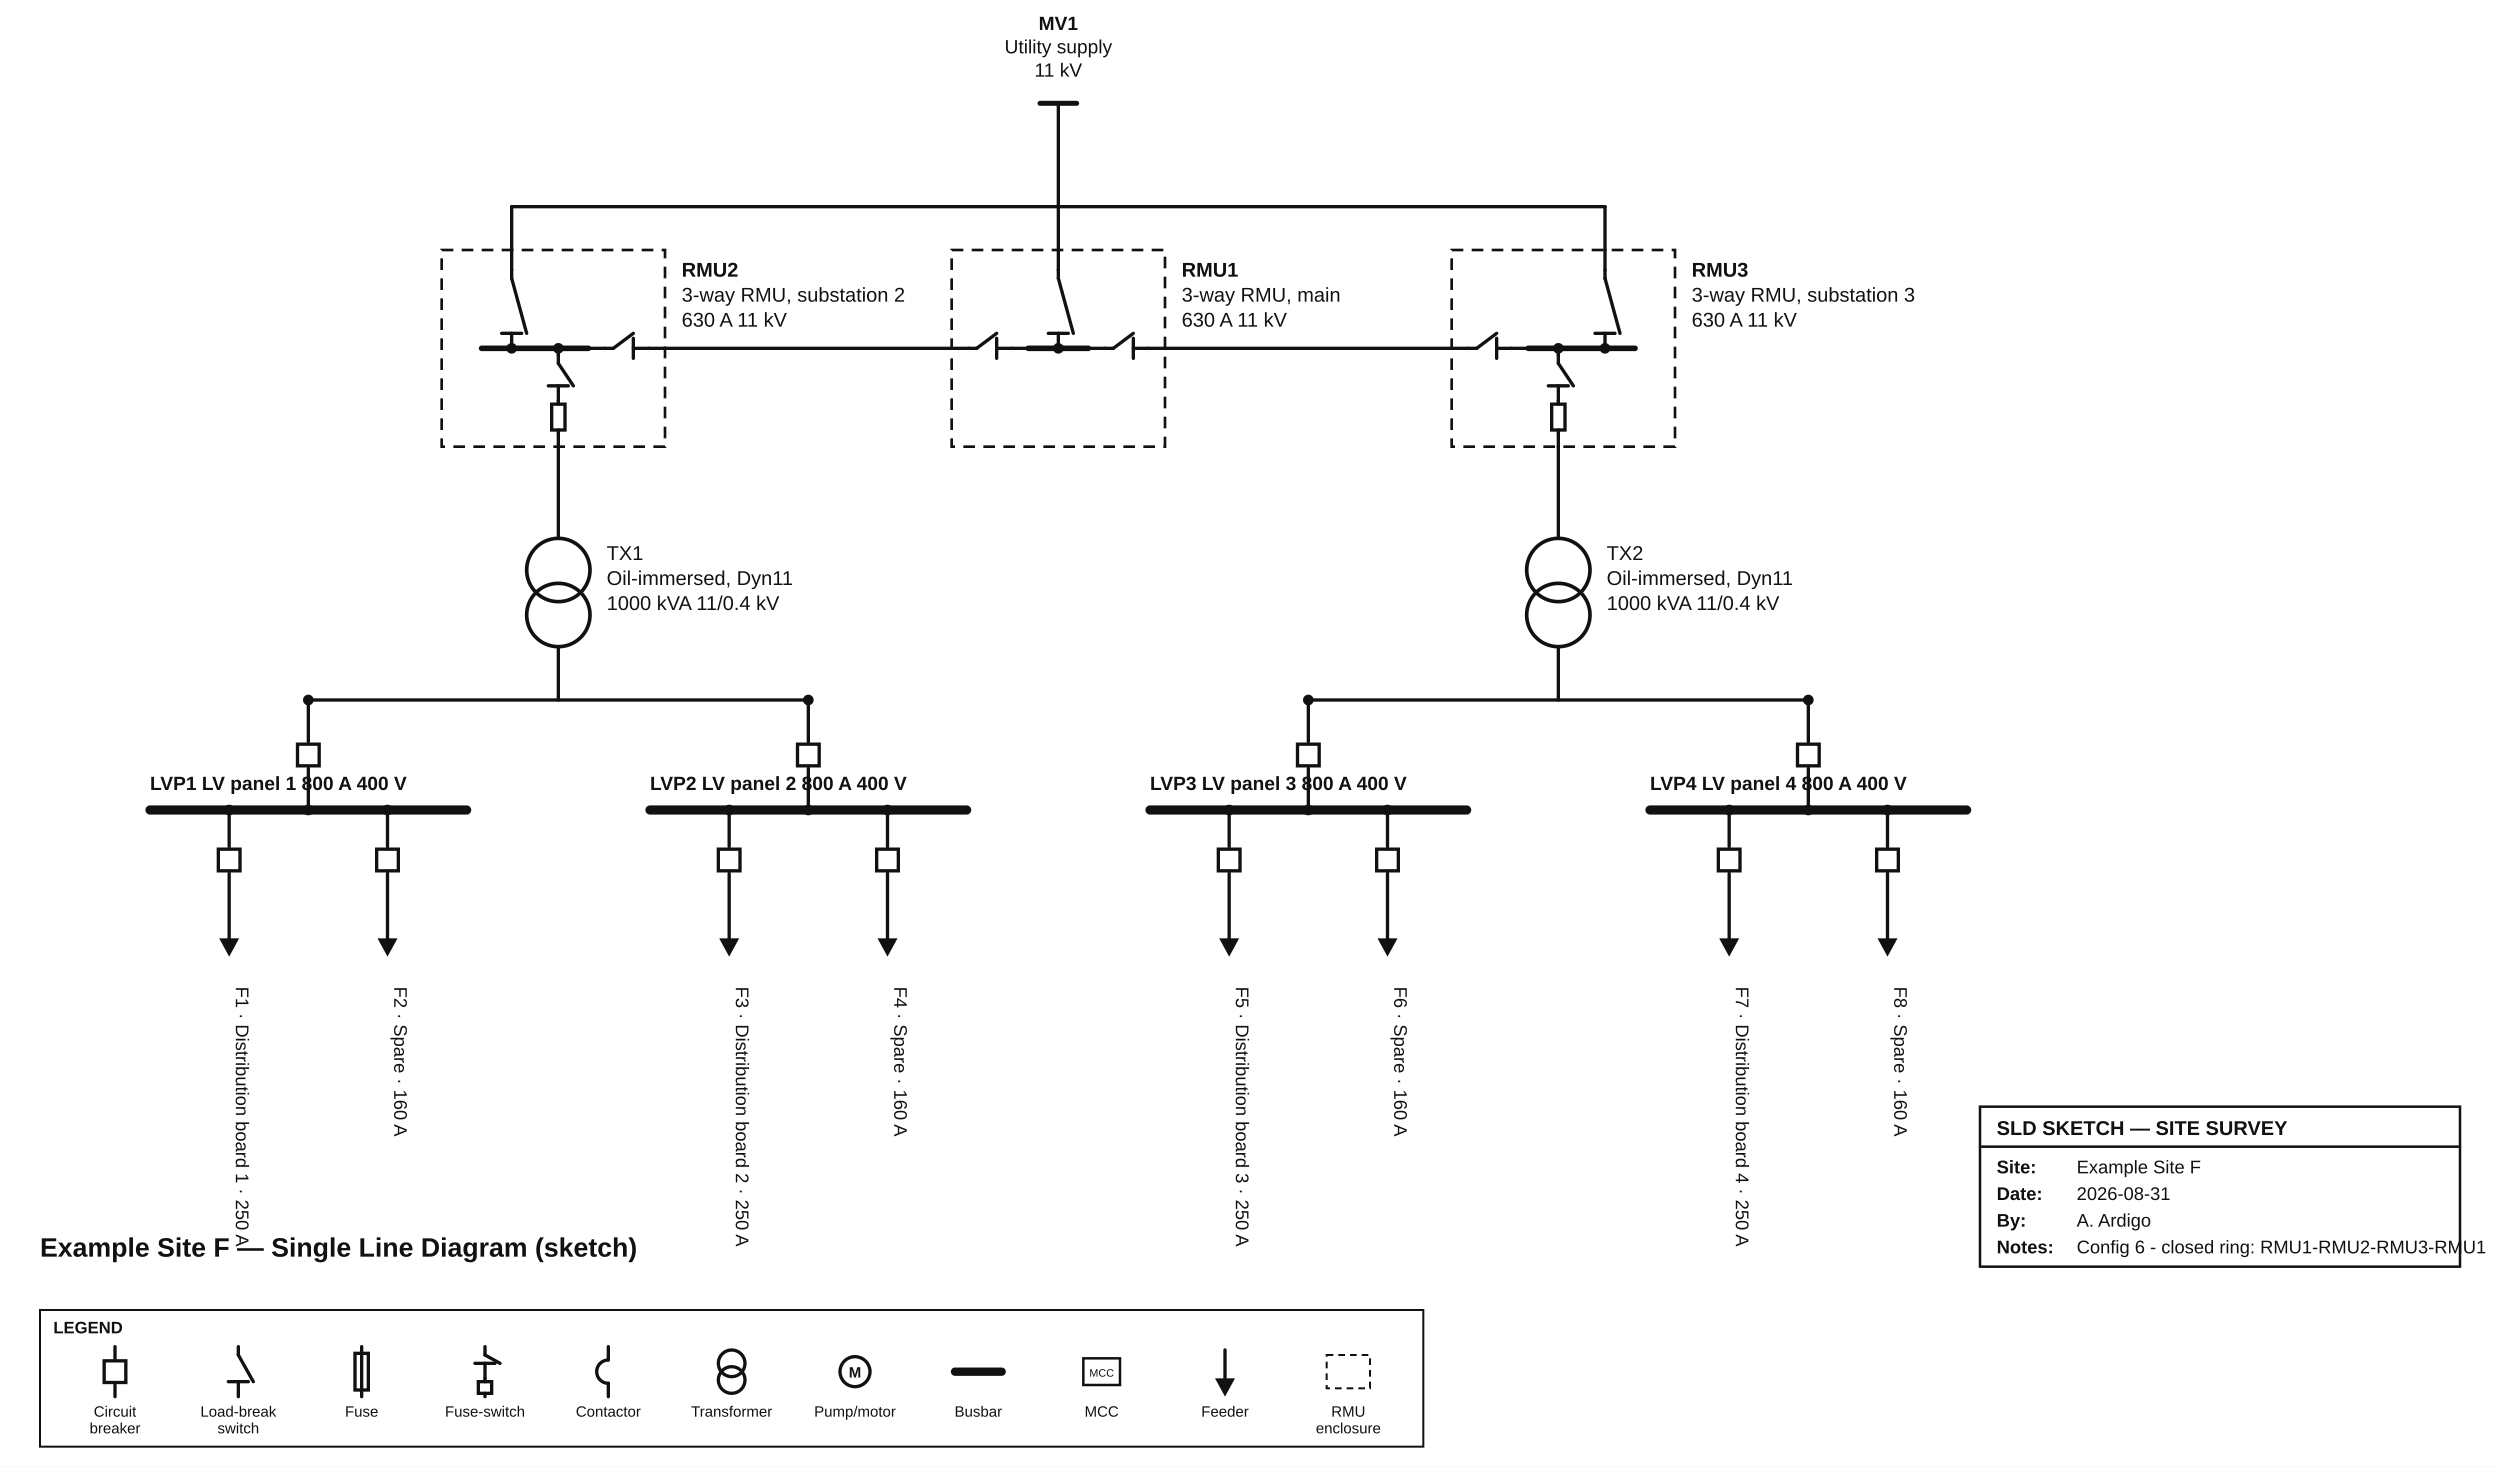
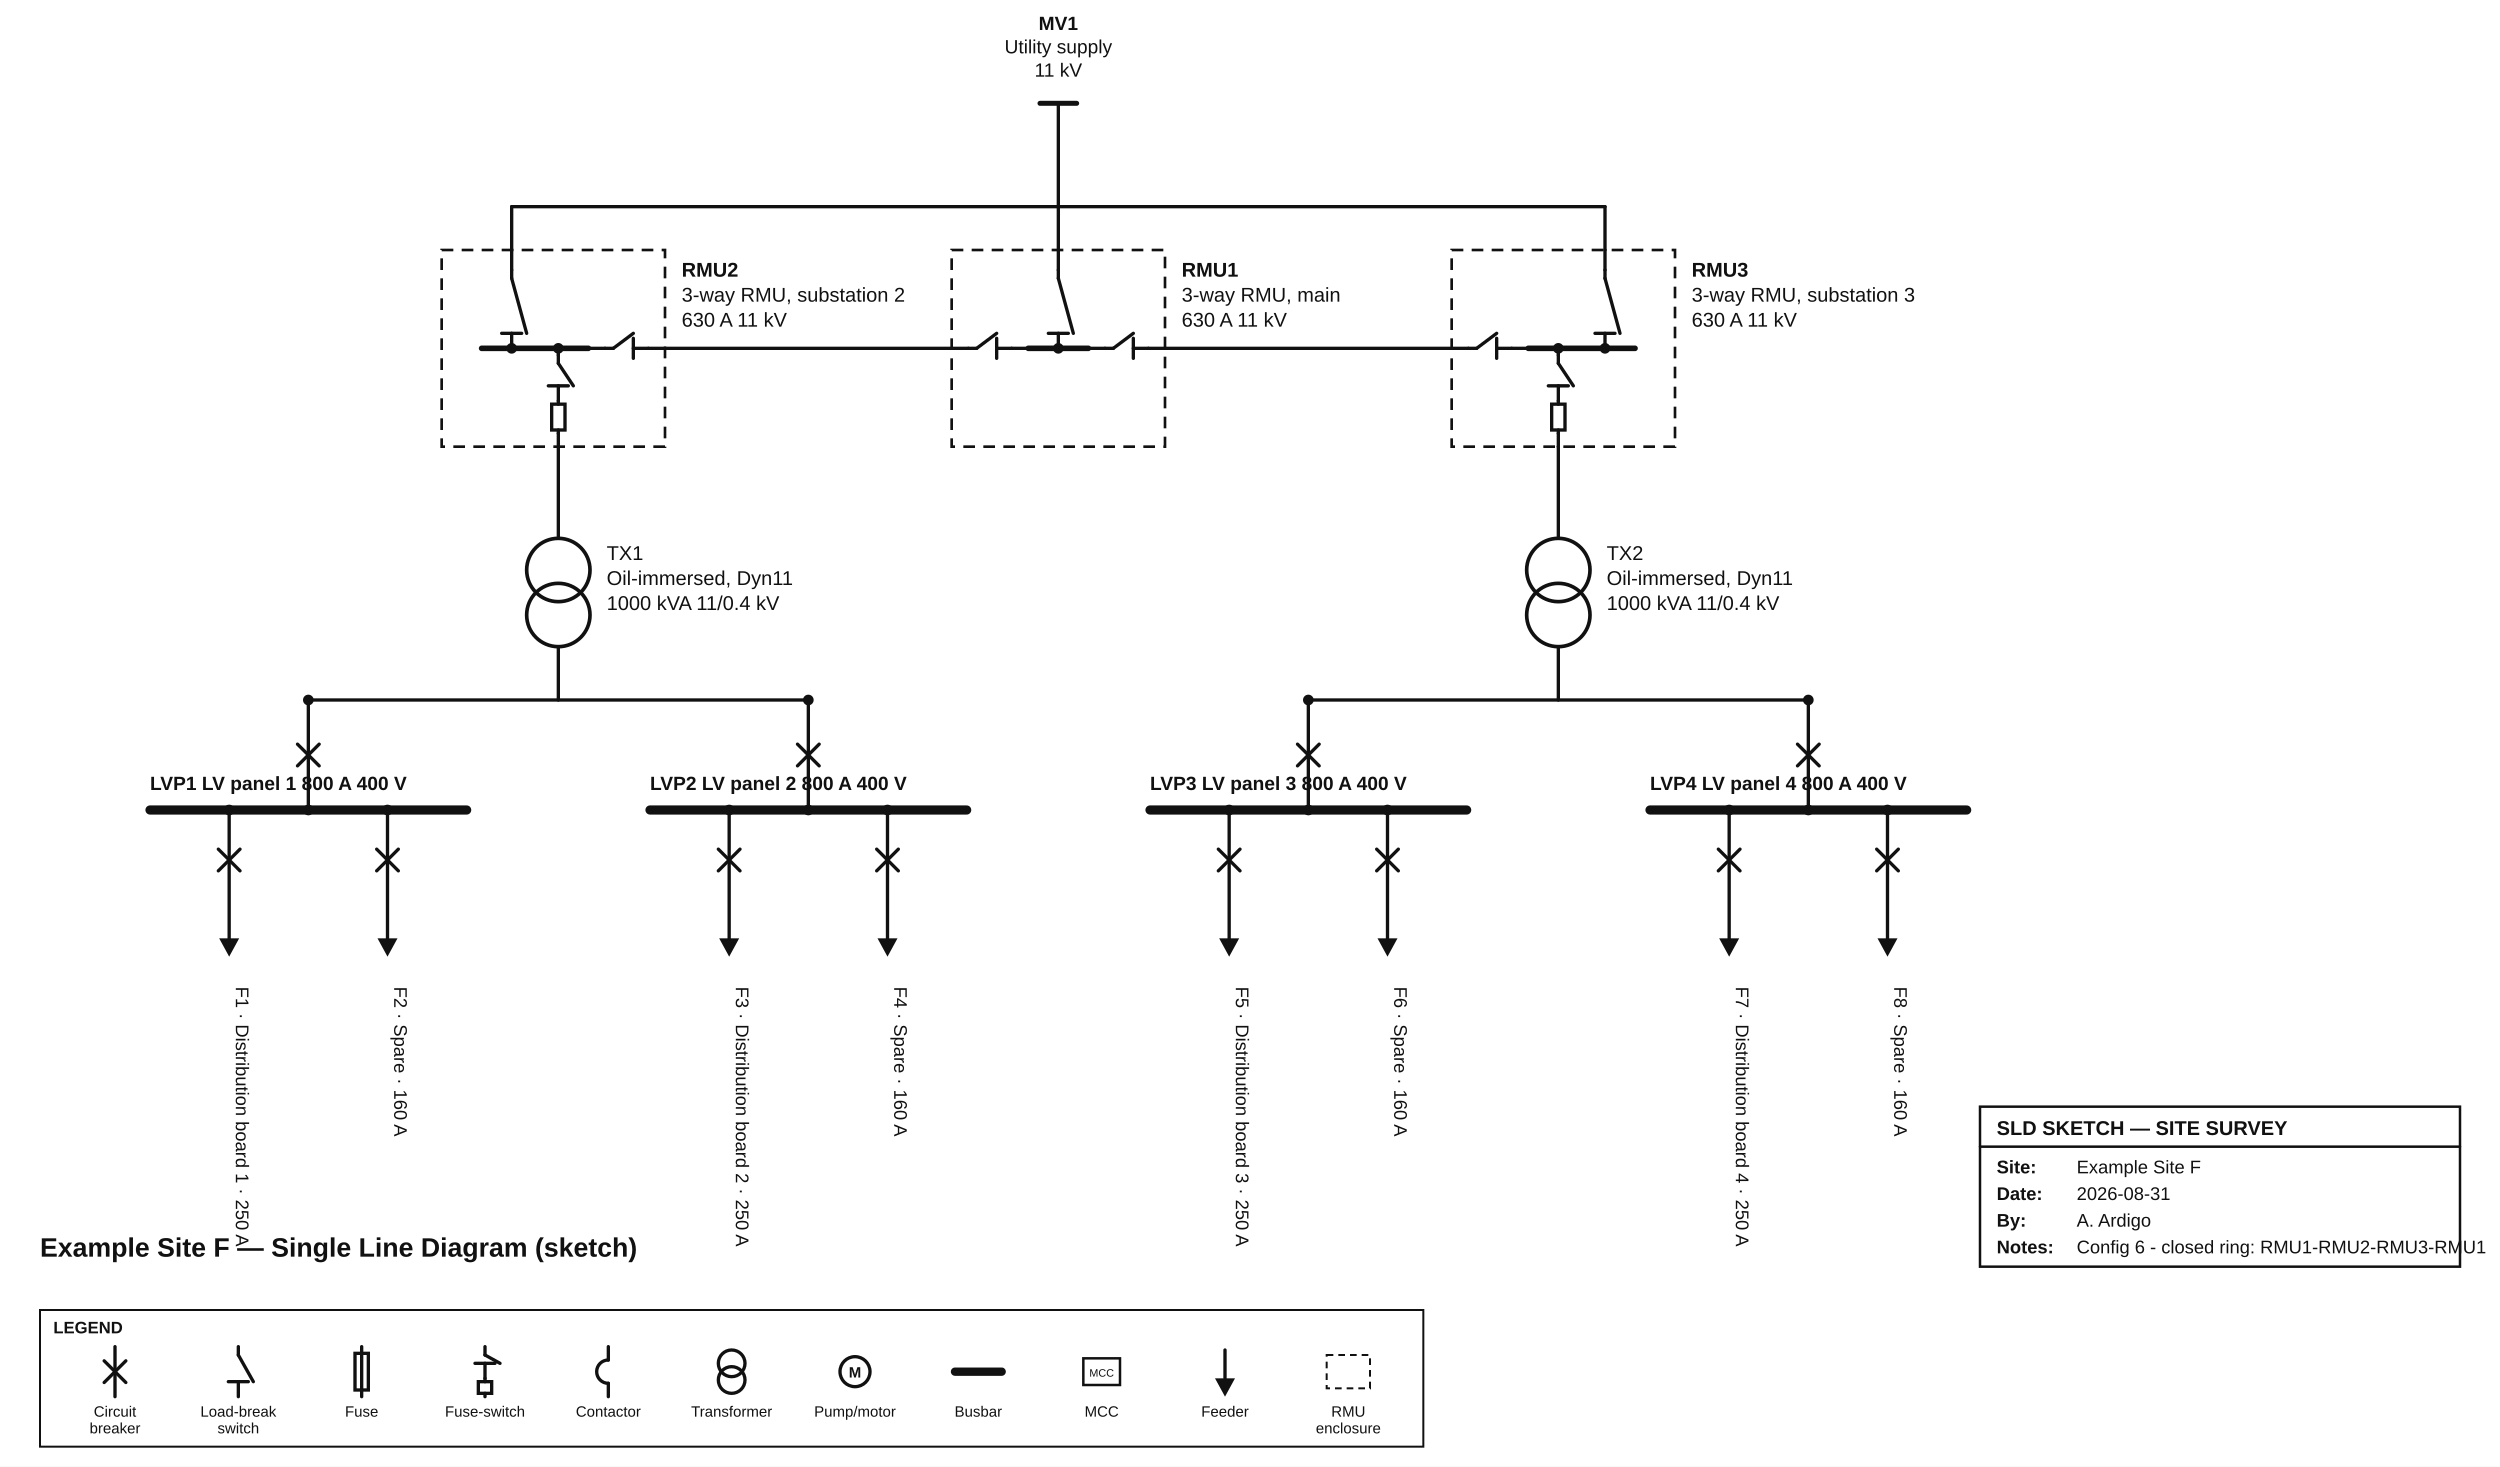
<svg xmlns="http://www.w3.org/2000/svg" width="1500" height="880" viewBox="0 0 1500 880">
  <rect width="100%" height="100%" fill="white" />
  <text x="24.0" y="754.0" font-family="Arial, Helvetica, sans-serif" font-size="16" fill="#111" text-anchor="start" font-weight="bold">Example Site F — Single Line Diagram (sketch)</text>
  <rect x="571.0" y="150.0" width="128.0" height="118.0" fill="none" stroke="#111" stroke-width="1.6" stroke-dasharray="7 5" />
  <line x1="617.0" y1="209.0" x2="653.0" y2="209.0" stroke="#111" stroke-width="3.4" stroke-linecap="round" />
  <line x1="635.0" y1="162.0" x2="635.0" y2="167.0" stroke="#111" stroke-width="2" stroke-linecap="round" />
  <line x1="635.0" y1="167.0" x2="644.0" y2="200.0" stroke="#111" stroke-width="2" stroke-linecap="round" />
  <line x1="629.0" y1="200.0" x2="641.0" y2="200.0" stroke="#111" stroke-width="2" stroke-linecap="round" />
  <line x1="635.0" y1="200.0" x2="635.0" y2="209.0" stroke="#111" stroke-width="2" stroke-linecap="round" />
  <line x1="635.0" y1="150.0" x2="635.0" y2="162.0" stroke="#111" stroke-width="2" stroke-linecap="round" />
  <circle cx="635.0" cy="209.0" r="3.2" fill="#111" />
  <text x="709.0" y="166.0" font-family="Arial, Helvetica, sans-serif" font-size="12" fill="#111" text-anchor="start" font-weight="bold">RMU1</text>
  <text x="709.0" y="181.0" font-family="Arial, Helvetica, sans-serif" font-size="12" fill="#111" text-anchor="start">3-way RMU, main</text>
  <text x="709.0" y="196.0" font-family="Arial, Helvetica, sans-serif" font-size="12" fill="#111" text-anchor="start">630 A 11 kV</text>
  <rect x="265.0" y="150.0" width="134.0" height="118.0" fill="none" stroke="#111" stroke-width="1.6" stroke-dasharray="7 5" />
  <line x1="289.0" y1="209.0" x2="353.0" y2="209.0" stroke="#111" stroke-width="3.4" stroke-linecap="round" />
  <line x1="307.0" y1="162.0" x2="307.0" y2="167.0" stroke="#111" stroke-width="2" stroke-linecap="round" />
  <line x1="307.0" y1="167.0" x2="316.0" y2="200.0" stroke="#111" stroke-width="2" stroke-linecap="round" />
  <line x1="301.0" y1="200.0" x2="313.0" y2="200.0" stroke="#111" stroke-width="2" stroke-linecap="round" />
  <line x1="307.0" y1="200.0" x2="307.0" y2="209.0" stroke="#111" stroke-width="2" stroke-linecap="round" />
  <line x1="307.0" y1="150.0" x2="307.0" y2="162.0" stroke="#111" stroke-width="2" stroke-linecap="round" />
  <circle cx="307.0" cy="209.0" r="3.2" fill="#111" />
  <line x1="335.0" y1="213.0" x2="335.0" y2="218.0" stroke="#111" stroke-width="2" stroke-linecap="round" />
  <line x1="335.0" y1="218.0" x2="344.0" y2="231.5" stroke="#111" stroke-width="2" stroke-linecap="round" />
  <line x1="329.0" y1="231.5" x2="341.0" y2="231.5" stroke="#111" stroke-width="2" stroke-linecap="round" />
  <line x1="335.0" y1="231.5" x2="335.0" y2="240.5" stroke="#111" stroke-width="2" stroke-linecap="round" />
  <rect x="331.0" y="242.5" width="8.0" height="15.5" fill="none" stroke="#111" stroke-width="2" />
  <line x1="335.0" y1="240.5" x2="335.0" y2="242.5" stroke="#111" stroke-width="2" stroke-linecap="round" />
  <line x1="335.0" y1="258.0" x2="335.0" y2="260.0" stroke="#111" stroke-width="2" stroke-linecap="round" />
  <line x1="335.0" y1="209.0" x2="335.0" y2="213.0" stroke="#111" stroke-width="2" stroke-linecap="round" />
  <line x1="335.0" y1="260.0" x2="335.0" y2="268.0" stroke="#111" stroke-width="2" stroke-linecap="round" />
  <circle cx="335.0" cy="209.0" r="3.2" fill="#111" />
  <text x="409.0" y="166.0" font-family="Arial, Helvetica, sans-serif" font-size="12" fill="#111" text-anchor="start" font-weight="bold">RMU2</text>
  <text x="409.0" y="181.0" font-family="Arial, Helvetica, sans-serif" font-size="12" fill="#111" text-anchor="start">3-way RMU, substation 2</text>
  <text x="409.0" y="196.0" font-family="Arial, Helvetica, sans-serif" font-size="12" fill="#111" text-anchor="start">630 A 11 kV</text>
  <rect x="871.0" y="150.0" width="134.0" height="118.0" fill="none" stroke="#111" stroke-width="1.6" stroke-dasharray="7 5" />
  <line x1="917.0" y1="209.0" x2="981.0" y2="209.0" stroke="#111" stroke-width="3.4" stroke-linecap="round" />
  <line x1="963.0" y1="162.0" x2="963.0" y2="167.0" stroke="#111" stroke-width="2" stroke-linecap="round" />
  <line x1="963.0" y1="167.0" x2="972.0" y2="200.0" stroke="#111" stroke-width="2" stroke-linecap="round" />
  <line x1="957.0" y1="200.0" x2="969.0" y2="200.0" stroke="#111" stroke-width="2" stroke-linecap="round" />
  <line x1="963.0" y1="200.0" x2="963.0" y2="209.0" stroke="#111" stroke-width="2" stroke-linecap="round" />
  <line x1="963.0" y1="150.0" x2="963.0" y2="162.0" stroke="#111" stroke-width="2" stroke-linecap="round" />
  <circle cx="963.0" cy="209.0" r="3.2" fill="#111" />
  <line x1="935.0" y1="213.0" x2="935.0" y2="218.0" stroke="#111" stroke-width="2" stroke-linecap="round" />
  <line x1="935.0" y1="218.0" x2="944.0" y2="231.5" stroke="#111" stroke-width="2" stroke-linecap="round" />
  <line x1="929.0" y1="231.5" x2="941.0" y2="231.5" stroke="#111" stroke-width="2" stroke-linecap="round" />
  <line x1="935.0" y1="231.5" x2="935.0" y2="240.5" stroke="#111" stroke-width="2" stroke-linecap="round" />
  <rect x="931.0" y="242.5" width="8.0" height="15.5" fill="none" stroke="#111" stroke-width="2" />
  <line x1="935.0" y1="240.5" x2="935.0" y2="242.5" stroke="#111" stroke-width="2" stroke-linecap="round" />
  <line x1="935.0" y1="258.0" x2="935.0" y2="260.0" stroke="#111" stroke-width="2" stroke-linecap="round" />
  <line x1="935.0" y1="209.0" x2="935.0" y2="213.0" stroke="#111" stroke-width="2" stroke-linecap="round" />
  <line x1="935.0" y1="260.0" x2="935.0" y2="268.0" stroke="#111" stroke-width="2" stroke-linecap="round" />
  <circle cx="935.0" cy="209.0" r="3.2" fill="#111" />
  <text x="1015.0" y="166.0" font-family="Arial, Helvetica, sans-serif" font-size="12" fill="#111" text-anchor="start" font-weight="bold">RMU3</text>
  <text x="1015.0" y="181.0" font-family="Arial, Helvetica, sans-serif" font-size="12" fill="#111" text-anchor="start">3-way RMU, substation 3</text>
  <text x="1015.0" y="196.0" font-family="Arial, Helvetica, sans-serif" font-size="12" fill="#111" text-anchor="start">630 A 11 kV</text>
  <line x1="399.0" y1="209.0" x2="571.0" y2="209.0" stroke="#111" stroke-width="2" stroke-linecap="round" />
  <line x1="363.0" y1="209.0" x2="368.0" y2="209.0" stroke="#111" stroke-width="2" stroke-linecap="round" />
  <line x1="368.0" y1="209.0" x2="380.0" y2="200.0" stroke="#111" stroke-width="2" stroke-linecap="round" />
  <line x1="380.0" y1="203.0" x2="380.0" y2="215.0" stroke="#111" stroke-width="2" stroke-linecap="round" />
  <line x1="380.0" y1="209.0" x2="389.0" y2="209.0" stroke="#111" stroke-width="2" stroke-linecap="round" />
  <line x1="353.0" y1="209.0" x2="363.0" y2="209.0" stroke="#111" stroke-width="2" stroke-linecap="round" />
  <line x1="389.0" y1="209.0" x2="399.0" y2="209.0" stroke="#111" stroke-width="2" stroke-linecap="round" />
  <line x1="581.0" y1="209.0" x2="586.0" y2="209.0" stroke="#111" stroke-width="2" stroke-linecap="round" />
  <line x1="586.0" y1="209.0" x2="598.0" y2="200.0" stroke="#111" stroke-width="2" stroke-linecap="round" />
  <line x1="598.0" y1="203.0" x2="598.0" y2="215.0" stroke="#111" stroke-width="2" stroke-linecap="round" />
  <line x1="598.0" y1="209.0" x2="607.0" y2="209.0" stroke="#111" stroke-width="2" stroke-linecap="round" />
  <line x1="571.0" y1="209.0" x2="581.0" y2="209.0" stroke="#111" stroke-width="2" stroke-linecap="round" />
  <line x1="607.0" y1="209.0" x2="617.0" y2="209.0" stroke="#111" stroke-width="2" stroke-linecap="round" />
  <line x1="699.0" y1="209.0" x2="871.0" y2="209.0" stroke="#111" stroke-width="2" stroke-linecap="round" />
  <line x1="663.0" y1="209.0" x2="668.0" y2="209.0" stroke="#111" stroke-width="2" stroke-linecap="round" />
  <line x1="668.0" y1="209.0" x2="680.0" y2="200.0" stroke="#111" stroke-width="2" stroke-linecap="round" />
  <line x1="680.0" y1="203.0" x2="680.0" y2="215.0" stroke="#111" stroke-width="2" stroke-linecap="round" />
  <line x1="680.0" y1="209.0" x2="689.0" y2="209.0" stroke="#111" stroke-width="2" stroke-linecap="round" />
  <line x1="653.0" y1="209.0" x2="663.0" y2="209.0" stroke="#111" stroke-width="2" stroke-linecap="round" />
  <line x1="689.0" y1="209.0" x2="699.0" y2="209.0" stroke="#111" stroke-width="2" stroke-linecap="round" />
  <line x1="881.0" y1="209.0" x2="886.0" y2="209.0" stroke="#111" stroke-width="2" stroke-linecap="round" />
  <line x1="886.0" y1="209.0" x2="898.0" y2="200.0" stroke="#111" stroke-width="2" stroke-linecap="round" />
  <line x1="898.0" y1="203.0" x2="898.0" y2="215.0" stroke="#111" stroke-width="2" stroke-linecap="round" />
  <line x1="898.0" y1="209.0" x2="907.0" y2="209.0" stroke="#111" stroke-width="2" stroke-linecap="round" />
  <line x1="871.0" y1="209.0" x2="881.0" y2="209.0" stroke="#111" stroke-width="2" stroke-linecap="round" />
  <line x1="907.0" y1="209.0" x2="917.0" y2="209.0" stroke="#111" stroke-width="2" stroke-linecap="round" />
  <line x1="307.0" y1="150.0" x2="307.0" y2="124.0" stroke="#111" stroke-width="2" stroke-linecap="round" />
  <line x1="307.0" y1="124.0" x2="963.0" y2="124.0" stroke="#111" stroke-width="2" stroke-linecap="round" />
  <line x1="963.0" y1="124.0" x2="963.0" y2="150.0" stroke="#111" stroke-width="2" stroke-linecap="round" />
  <line x1="624.0" y1="62.0" x2="646.0" y2="62.0" stroke="#111" stroke-width="3" stroke-linecap="round" />
  <text x="635.0" y="18.0" font-family="Arial, Helvetica, sans-serif" font-size="11.5" fill="#111" text-anchor="middle" font-weight="bold">MV1</text>
  <text x="635.0" y="32.0" font-family="Arial, Helvetica, sans-serif" font-size="11.5" fill="#111" text-anchor="middle">Utility supply</text>
  <text x="635.0" y="46.0" font-family="Arial, Helvetica, sans-serif" font-size="11.5" fill="#111" text-anchor="middle">11 kV</text>
  <line x1="635.0" y1="62.0" x2="635.0" y2="150.0" stroke="#111" stroke-width="2" stroke-linecap="round" />
  <circle cx="335.0" cy="342.0" r="19" fill="none" stroke="#111" stroke-width="2.2" />
  <circle cx="335.0" cy="369.0" r="19" fill="none" stroke="#111" stroke-width="2.2" />
  <text x="364.0" y="336.0" font-family="Arial, Helvetica, sans-serif" font-size="12" fill="#111" text-anchor="start">TX1</text>
  <text x="364.0" y="351.0" font-family="Arial, Helvetica, sans-serif" font-size="12" fill="#111" text-anchor="start">Oil-immersed, Dyn11</text>
  <text x="364.0" y="366.0" font-family="Arial, Helvetica, sans-serif" font-size="12" fill="#111" text-anchor="start">1000 kVA 11/0.4 kV</text>
  <line x1="335.0" y1="268.0" x2="335.0" y2="323.0" stroke="#111" stroke-width="2" stroke-linecap="round" />
  <line x1="335.0" y1="388.0" x2="335.0" y2="420.0" stroke="#111" stroke-width="2" stroke-linecap="round" />
  <line x1="185.0" y1="420.0" x2="485.0" y2="420.0" stroke="#111" stroke-width="2" stroke-linecap="round" />
  <circle cx="185.0" cy="420.0" r="3.2" fill="#111" />
-   <rect x="178.5" y="446.5" width="13.0" height="13.0" fill="white" stroke="#111" stroke-width="2" />
-   <line x1="185.0" y1="420.0" x2="185.0" y2="445.0" stroke="#111" stroke-width="2" stroke-linecap="round" />
-   <line x1="185.0" y1="461.0" x2="185.0" y2="486.0" stroke="#111" stroke-width="2" stroke-linecap="round" />
+   <line x1="178.5" y1="446.5" x2="191.5" y2="459.5" stroke="#111" stroke-width="2" stroke-linecap="round" />
+   <line x1="178.5" y1="459.5" x2="191.5" y2="446.5" stroke="#111" stroke-width="2" stroke-linecap="round" />
+   <line x1="185.0" y1="420.0" x2="185.0" y2="453.0" stroke="#111" stroke-width="2" stroke-linecap="round" />
+   <line x1="185.0" y1="453.0" x2="185.0" y2="486.0" stroke="#111" stroke-width="2" stroke-linecap="round" />
  <circle cx="185.0" cy="486.0" r="3.2" fill="#111" />
  <circle cx="485.0" cy="420.0" r="3.2" fill="#111" />
-   <rect x="478.5" y="446.5" width="13.0" height="13.0" fill="white" stroke="#111" stroke-width="2" />
-   <line x1="485.0" y1="420.0" x2="485.0" y2="445.0" stroke="#111" stroke-width="2" stroke-linecap="round" />
-   <line x1="485.0" y1="461.0" x2="485.0" y2="486.0" stroke="#111" stroke-width="2" stroke-linecap="round" />
+   <line x1="478.5" y1="446.5" x2="491.5" y2="459.5" stroke="#111" stroke-width="2" stroke-linecap="round" />
+   <line x1="478.5" y1="459.5" x2="491.5" y2="446.5" stroke="#111" stroke-width="2" stroke-linecap="round" />
+   <line x1="485.0" y1="420.0" x2="485.0" y2="453.0" stroke="#111" stroke-width="2" stroke-linecap="round" />
+   <line x1="485.0" y1="453.0" x2="485.0" y2="486.0" stroke="#111" stroke-width="2" stroke-linecap="round" />
  <circle cx="485.0" cy="486.0" r="3.2" fill="#111" />
  <circle cx="935.0" cy="342.0" r="19" fill="none" stroke="#111" stroke-width="2.2" />
  <circle cx="935.0" cy="369.0" r="19" fill="none" stroke="#111" stroke-width="2.2" />
  <text x="964.0" y="336.0" font-family="Arial, Helvetica, sans-serif" font-size="12" fill="#111" text-anchor="start">TX2</text>
  <text x="964.0" y="351.0" font-family="Arial, Helvetica, sans-serif" font-size="12" fill="#111" text-anchor="start">Oil-immersed, Dyn11</text>
  <text x="964.0" y="366.0" font-family="Arial, Helvetica, sans-serif" font-size="12" fill="#111" text-anchor="start">1000 kVA 11/0.4 kV</text>
  <line x1="935.0" y1="268.0" x2="935.0" y2="323.0" stroke="#111" stroke-width="2" stroke-linecap="round" />
  <line x1="935.0" y1="388.0" x2="935.0" y2="420.0" stroke="#111" stroke-width="2" stroke-linecap="round" />
  <line x1="785.0" y1="420.0" x2="1085.0" y2="420.0" stroke="#111" stroke-width="2" stroke-linecap="round" />
  <circle cx="785.0" cy="420.0" r="3.2" fill="#111" />
-   <rect x="778.5" y="446.5" width="13.0" height="13.0" fill="white" stroke="#111" stroke-width="2" />
-   <line x1="785.0" y1="420.0" x2="785.0" y2="445.0" stroke="#111" stroke-width="2" stroke-linecap="round" />
-   <line x1="785.0" y1="461.0" x2="785.0" y2="486.0" stroke="#111" stroke-width="2" stroke-linecap="round" />
+   <line x1="778.5" y1="446.5" x2="791.5" y2="459.5" stroke="#111" stroke-width="2" stroke-linecap="round" />
+   <line x1="778.5" y1="459.5" x2="791.5" y2="446.5" stroke="#111" stroke-width="2" stroke-linecap="round" />
+   <line x1="785.0" y1="420.0" x2="785.0" y2="453.0" stroke="#111" stroke-width="2" stroke-linecap="round" />
+   <line x1="785.0" y1="453.0" x2="785.0" y2="486.0" stroke="#111" stroke-width="2" stroke-linecap="round" />
  <circle cx="785.0" cy="486.0" r="3.2" fill="#111" />
  <circle cx="1085.0" cy="420.0" r="3.2" fill="#111" />
-   <rect x="1078.5" y="446.5" width="13.0" height="13.0" fill="white" stroke="#111" stroke-width="2" />
-   <line x1="1085.0" y1="420.0" x2="1085.0" y2="445.0" stroke="#111" stroke-width="2" stroke-linecap="round" />
-   <line x1="1085.0" y1="461.0" x2="1085.0" y2="486.0" stroke="#111" stroke-width="2" stroke-linecap="round" />
+   <line x1="1078.5" y1="446.5" x2="1091.5" y2="459.5" stroke="#111" stroke-width="2" stroke-linecap="round" />
+   <line x1="1078.5" y1="459.5" x2="1091.5" y2="446.5" stroke="#111" stroke-width="2" stroke-linecap="round" />
+   <line x1="1085.0" y1="420.0" x2="1085.0" y2="453.0" stroke="#111" stroke-width="2" stroke-linecap="round" />
+   <line x1="1085.0" y1="453.0" x2="1085.0" y2="486.0" stroke="#111" stroke-width="2" stroke-linecap="round" />
  <circle cx="1085.0" cy="486.0" r="3.2" fill="#111" />
  <line x1="90.0" y1="486.0" x2="280.0" y2="486.0" stroke="#111" stroke-width="5.5" stroke-linecap="round" />
  <text x="90.0" y="474.0" font-family="Arial, Helvetica, sans-serif" font-size="11.5" fill="#111" text-anchor="start" font-weight="bold">LVP1 LV panel 1 800 A 400 V</text>
  <line x1="390.0" y1="486.0" x2="580.0" y2="486.0" stroke="#111" stroke-width="5.5" stroke-linecap="round" />
  <text x="390.0" y="474.0" font-family="Arial, Helvetica, sans-serif" font-size="11.5" fill="#111" text-anchor="start" font-weight="bold">LVP2 LV panel 2 800 A 400 V</text>
  <line x1="690.0" y1="486.0" x2="880.0" y2="486.0" stroke="#111" stroke-width="5.5" stroke-linecap="round" />
  <text x="690.0" y="474.0" font-family="Arial, Helvetica, sans-serif" font-size="11.5" fill="#111" text-anchor="start" font-weight="bold">LVP3 LV panel 3 800 A 400 V</text>
  <line x1="990.0" y1="486.0" x2="1180.0" y2="486.0" stroke="#111" stroke-width="5.5" stroke-linecap="round" />
  <text x="990.0" y="474.0" font-family="Arial, Helvetica, sans-serif" font-size="11.5" fill="#111" text-anchor="start" font-weight="bold">LVP4 LV panel 4 800 A 400 V</text>
  <circle cx="137.5" cy="486.0" r="3.2" fill="#111" />
-   <rect x="131.0" y="509.5" width="13.0" height="13.0" fill="white" stroke="#111" stroke-width="2" />
-   <line x1="137.5" y1="486.0" x2="137.5" y2="508.0" stroke="#111" stroke-width="2" stroke-linecap="round" />
-   <line x1="137.5" y1="524.0" x2="137.5" y2="564.0" stroke="#111" stroke-width="2" stroke-linecap="round" />
+   <line x1="131.0" y1="509.5" x2="144.0" y2="522.5" stroke="#111" stroke-width="2" stroke-linecap="round" />
+   <line x1="131.0" y1="522.5" x2="144.0" y2="509.5" stroke="#111" stroke-width="2" stroke-linecap="round" />
+   <line x1="137.5" y1="486.0" x2="137.5" y2="516.0" stroke="#111" stroke-width="2" stroke-linecap="round" />
+   <line x1="137.5" y1="516.0" x2="137.5" y2="564.0" stroke="#111" stroke-width="2" stroke-linecap="round" />
  <polygon points="131.5,563.0 143.5,563.0 137.5,574.0" fill="#111" />
  <text x="0" y="0" transform="translate(141.5,592.0) rotate(90)" font-family="Arial, Helvetica, sans-serif" font-size="11" fill="#111" text-anchor="start">F1 · Distribution board 1 · 250 A</text>
  <circle cx="232.5" cy="486.0" r="3.2" fill="#111" />
-   <rect x="226.0" y="509.5" width="13.0" height="13.0" fill="white" stroke="#111" stroke-width="2" />
-   <line x1="232.5" y1="486.0" x2="232.5" y2="508.0" stroke="#111" stroke-width="2" stroke-linecap="round" />
-   <line x1="232.5" y1="524.0" x2="232.5" y2="564.0" stroke="#111" stroke-width="2" stroke-linecap="round" />
+   <line x1="226.0" y1="509.5" x2="239.0" y2="522.5" stroke="#111" stroke-width="2" stroke-linecap="round" />
+   <line x1="226.0" y1="522.5" x2="239.0" y2="509.5" stroke="#111" stroke-width="2" stroke-linecap="round" />
+   <line x1="232.5" y1="486.0" x2="232.5" y2="516.0" stroke="#111" stroke-width="2" stroke-linecap="round" />
+   <line x1="232.5" y1="516.0" x2="232.5" y2="564.0" stroke="#111" stroke-width="2" stroke-linecap="round" />
  <polygon points="226.5,563.0 238.5,563.0 232.5,574.0" fill="#111" />
  <text x="0" y="0" transform="translate(236.5,592.0) rotate(90)" font-family="Arial, Helvetica, sans-serif" font-size="11" fill="#111" text-anchor="start">F2 · Spare · 160 A</text>
  <circle cx="437.5" cy="486.0" r="3.2" fill="#111" />
-   <rect x="431.0" y="509.5" width="13.0" height="13.0" fill="white" stroke="#111" stroke-width="2" />
-   <line x1="437.5" y1="486.0" x2="437.5" y2="508.0" stroke="#111" stroke-width="2" stroke-linecap="round" />
-   <line x1="437.5" y1="524.0" x2="437.5" y2="564.0" stroke="#111" stroke-width="2" stroke-linecap="round" />
+   <line x1="431.0" y1="509.5" x2="444.0" y2="522.5" stroke="#111" stroke-width="2" stroke-linecap="round" />
+   <line x1="431.0" y1="522.5" x2="444.0" y2="509.5" stroke="#111" stroke-width="2" stroke-linecap="round" />
+   <line x1="437.5" y1="486.0" x2="437.5" y2="516.0" stroke="#111" stroke-width="2" stroke-linecap="round" />
+   <line x1="437.5" y1="516.0" x2="437.5" y2="564.0" stroke="#111" stroke-width="2" stroke-linecap="round" />
  <polygon points="431.5,563.0 443.5,563.0 437.5,574.0" fill="#111" />
  <text x="0" y="0" transform="translate(441.5,592.0) rotate(90)" font-family="Arial, Helvetica, sans-serif" font-size="11" fill="#111" text-anchor="start">F3 · Distribution board 2 · 250 A</text>
  <circle cx="532.5" cy="486.0" r="3.2" fill="#111" />
-   <rect x="526.0" y="509.5" width="13.0" height="13.0" fill="white" stroke="#111" stroke-width="2" />
-   <line x1="532.5" y1="486.0" x2="532.5" y2="508.0" stroke="#111" stroke-width="2" stroke-linecap="round" />
-   <line x1="532.5" y1="524.0" x2="532.5" y2="564.0" stroke="#111" stroke-width="2" stroke-linecap="round" />
+   <line x1="526.0" y1="509.5" x2="539.0" y2="522.5" stroke="#111" stroke-width="2" stroke-linecap="round" />
+   <line x1="526.0" y1="522.5" x2="539.0" y2="509.5" stroke="#111" stroke-width="2" stroke-linecap="round" />
+   <line x1="532.5" y1="486.0" x2="532.5" y2="516.0" stroke="#111" stroke-width="2" stroke-linecap="round" />
+   <line x1="532.5" y1="516.0" x2="532.5" y2="564.0" stroke="#111" stroke-width="2" stroke-linecap="round" />
  <polygon points="526.5,563.0 538.5,563.0 532.5,574.0" fill="#111" />
  <text x="0" y="0" transform="translate(536.5,592.0) rotate(90)" font-family="Arial, Helvetica, sans-serif" font-size="11" fill="#111" text-anchor="start">F4 · Spare · 160 A</text>
  <circle cx="737.5" cy="486.0" r="3.2" fill="#111" />
-   <rect x="731.0" y="509.5" width="13.0" height="13.0" fill="white" stroke="#111" stroke-width="2" />
-   <line x1="737.5" y1="486.0" x2="737.5" y2="508.0" stroke="#111" stroke-width="2" stroke-linecap="round" />
-   <line x1="737.5" y1="524.0" x2="737.5" y2="564.0" stroke="#111" stroke-width="2" stroke-linecap="round" />
+   <line x1="731.0" y1="509.5" x2="744.0" y2="522.5" stroke="#111" stroke-width="2" stroke-linecap="round" />
+   <line x1="731.0" y1="522.5" x2="744.0" y2="509.5" stroke="#111" stroke-width="2" stroke-linecap="round" />
+   <line x1="737.5" y1="486.0" x2="737.5" y2="516.0" stroke="#111" stroke-width="2" stroke-linecap="round" />
+   <line x1="737.5" y1="516.0" x2="737.5" y2="564.0" stroke="#111" stroke-width="2" stroke-linecap="round" />
  <polygon points="731.5,563.0 743.5,563.0 737.5,574.0" fill="#111" />
  <text x="0" y="0" transform="translate(741.5,592.0) rotate(90)" font-family="Arial, Helvetica, sans-serif" font-size="11" fill="#111" text-anchor="start">F5 · Distribution board 3 · 250 A</text>
  <circle cx="832.5" cy="486.0" r="3.2" fill="#111" />
-   <rect x="826.0" y="509.5" width="13.0" height="13.0" fill="white" stroke="#111" stroke-width="2" />
-   <line x1="832.5" y1="486.0" x2="832.5" y2="508.0" stroke="#111" stroke-width="2" stroke-linecap="round" />
-   <line x1="832.5" y1="524.0" x2="832.5" y2="564.0" stroke="#111" stroke-width="2" stroke-linecap="round" />
+   <line x1="826.0" y1="509.5" x2="839.0" y2="522.5" stroke="#111" stroke-width="2" stroke-linecap="round" />
+   <line x1="826.0" y1="522.5" x2="839.0" y2="509.5" stroke="#111" stroke-width="2" stroke-linecap="round" />
+   <line x1="832.5" y1="486.0" x2="832.5" y2="516.0" stroke="#111" stroke-width="2" stroke-linecap="round" />
+   <line x1="832.5" y1="516.0" x2="832.5" y2="564.0" stroke="#111" stroke-width="2" stroke-linecap="round" />
  <polygon points="826.5,563.0 838.5,563.0 832.5,574.0" fill="#111" />
  <text x="0" y="0" transform="translate(836.5,592.0) rotate(90)" font-family="Arial, Helvetica, sans-serif" font-size="11" fill="#111" text-anchor="start">F6 · Spare · 160 A</text>
  <circle cx="1037.5" cy="486.0" r="3.2" fill="#111" />
-   <rect x="1031.0" y="509.5" width="13.0" height="13.0" fill="white" stroke="#111" stroke-width="2" />
-   <line x1="1037.5" y1="486.0" x2="1037.5" y2="508.0" stroke="#111" stroke-width="2" stroke-linecap="round" />
-   <line x1="1037.5" y1="524.0" x2="1037.5" y2="564.0" stroke="#111" stroke-width="2" stroke-linecap="round" />
+   <line x1="1031.0" y1="509.5" x2="1044.0" y2="522.5" stroke="#111" stroke-width="2" stroke-linecap="round" />
+   <line x1="1031.0" y1="522.5" x2="1044.0" y2="509.5" stroke="#111" stroke-width="2" stroke-linecap="round" />
+   <line x1="1037.5" y1="486.0" x2="1037.5" y2="516.0" stroke="#111" stroke-width="2" stroke-linecap="round" />
+   <line x1="1037.5" y1="516.0" x2="1037.5" y2="564.0" stroke="#111" stroke-width="2" stroke-linecap="round" />
  <polygon points="1031.5,563.0 1043.5,563.0 1037.5,574.0" fill="#111" />
  <text x="0" y="0" transform="translate(1041.5,592.0) rotate(90)" font-family="Arial, Helvetica, sans-serif" font-size="11" fill="#111" text-anchor="start">F7 · Distribution board 4 · 250 A</text>
  <circle cx="1132.5" cy="486.0" r="3.2" fill="#111" />
-   <rect x="1126.0" y="509.5" width="13.0" height="13.0" fill="white" stroke="#111" stroke-width="2" />
-   <line x1="1132.5" y1="486.0" x2="1132.5" y2="508.0" stroke="#111" stroke-width="2" stroke-linecap="round" />
-   <line x1="1132.5" y1="524.0" x2="1132.5" y2="564.0" stroke="#111" stroke-width="2" stroke-linecap="round" />
+   <line x1="1126.0" y1="509.5" x2="1139.0" y2="522.5" stroke="#111" stroke-width="2" stroke-linecap="round" />
+   <line x1="1126.0" y1="522.5" x2="1139.0" y2="509.5" stroke="#111" stroke-width="2" stroke-linecap="round" />
+   <line x1="1132.5" y1="486.0" x2="1132.5" y2="516.0" stroke="#111" stroke-width="2" stroke-linecap="round" />
+   <line x1="1132.5" y1="516.0" x2="1132.5" y2="564.0" stroke="#111" stroke-width="2" stroke-linecap="round" />
  <polygon points="1126.5,563.0 1138.5,563.0 1132.5,574.0" fill="#111" />
  <text x="0" y="0" transform="translate(1136.5,592.0) rotate(90)" font-family="Arial, Helvetica, sans-serif" font-size="11" fill="#111" text-anchor="start">F8 · Spare · 160 A</text>
  <rect x="1188.0" y="664.0" width="288.0" height="96.0" fill="none" stroke="#111" stroke-width="1.5" />
  <line x1="1188.0" y1="688.0" x2="1476.0" y2="688.0" stroke="#111" stroke-width="1.5" stroke-linecap="round" />
  <text x="1198.0" y="681.0" font-family="Arial, Helvetica, sans-serif" font-size="12" fill="#111" text-anchor="start" font-weight="bold">SLD SKETCH — SITE SURVEY</text>
  <text x="1198.0" y="704.0" font-family="Arial, Helvetica, sans-serif" font-size="11" fill="#111" text-anchor="start" font-weight="bold">Site:</text>
  <text x="1246.0" y="704.0" font-family="Arial, Helvetica, sans-serif" font-size="11" fill="#111" text-anchor="start">Example Site F</text>
  <text x="1198.0" y="720.0" font-family="Arial, Helvetica, sans-serif" font-size="11" fill="#111" text-anchor="start" font-weight="bold">Date:</text>
  <text x="1246.0" y="720.0" font-family="Arial, Helvetica, sans-serif" font-size="11" fill="#111" text-anchor="start">2026-08-31</text>
  <text x="1198.0" y="736.0" font-family="Arial, Helvetica, sans-serif" font-size="11" fill="#111" text-anchor="start" font-weight="bold">By:</text>
  <text x="1246.0" y="736.0" font-family="Arial, Helvetica, sans-serif" font-size="11" fill="#111" text-anchor="start">A. Ardigo</text>
  <text x="1198.0" y="752.0" font-family="Arial, Helvetica, sans-serif" font-size="11" fill="#111" text-anchor="start" font-weight="bold">Notes:</text>
  <text x="1246.0" y="752.0" font-family="Arial, Helvetica, sans-serif" font-size="11" fill="#111" text-anchor="start">Config 6 - closed ring: RMU1-RMU2-RMU3-RMU1</text>
  <rect x="24.0" y="786.0" width="830.0" height="82.0" fill="none" stroke="#111" stroke-width="1.2" />
  <text x="32.0" y="800.0" font-family="Arial, Helvetica, sans-serif" font-size="10" fill="#111" text-anchor="start" font-weight="bold">LEGEND</text>
-   <rect x="62.5" y="816.5" width="13.0" height="13.0" fill="white" stroke="#111" stroke-width="2" />
-   <line x1="69.0" y1="808.0" x2="69.0" y2="815.0" stroke="#111" stroke-width="2" stroke-linecap="round" />
-   <line x1="69.0" y1="831.0" x2="69.0" y2="838.0" stroke="#111" stroke-width="2" stroke-linecap="round" />
+   <line x1="62.5" y1="816.5" x2="75.5" y2="829.5" stroke="#111" stroke-width="2" stroke-linecap="round" />
+   <line x1="62.5" y1="829.5" x2="75.5" y2="816.5" stroke="#111" stroke-width="2" stroke-linecap="round" />
+   <line x1="69.0" y1="808.0" x2="69.0" y2="823.0" stroke="#111" stroke-width="2" stroke-linecap="round" />
+   <line x1="69.0" y1="823.0" x2="69.0" y2="838.0" stroke="#111" stroke-width="2" stroke-linecap="round" />
  <text x="69.0" y="850.0" font-family="Arial, Helvetica, sans-serif" font-size="9" fill="#111" text-anchor="middle">Circuit</text>
  <text x="69.0" y="860.0" font-family="Arial, Helvetica, sans-serif" font-size="9" fill="#111" text-anchor="middle">breaker</text>
  <line x1="143.0" y1="808.0" x2="143.0" y2="813.0" stroke="#111" stroke-width="2" stroke-linecap="round" />
  <line x1="143.0" y1="813.0" x2="152.0" y2="829.0" stroke="#111" stroke-width="2" stroke-linecap="round" />
  <line x1="137.0" y1="829.0" x2="149.0" y2="829.0" stroke="#111" stroke-width="2" stroke-linecap="round" />
  <line x1="143.0" y1="829.0" x2="143.0" y2="838.0" stroke="#111" stroke-width="2" stroke-linecap="round" />
  <text x="143.0" y="850.0" font-family="Arial, Helvetica, sans-serif" font-size="9" fill="#111" text-anchor="middle">Load-break</text>
  <text x="143.0" y="860.0" font-family="Arial, Helvetica, sans-serif" font-size="9" fill="#111" text-anchor="middle">switch</text>
  <rect x="213.0" y="812.0" width="8.0" height="22.0" fill="none" stroke="#111" stroke-width="2" />
  <line x1="217.0" y1="812.0" x2="217.0" y2="834.0" stroke="#111" stroke-width="2" stroke-linecap="round" />
  <line x1="217.0" y1="808.0" x2="217.0" y2="812.0" stroke="#111" stroke-width="2" stroke-linecap="round" />
  <line x1="217.0" y1="834.0" x2="217.0" y2="838.0" stroke="#111" stroke-width="2" stroke-linecap="round" />
  <text x="217.0" y="850.0" font-family="Arial, Helvetica, sans-serif" font-size="9" fill="#111" text-anchor="middle">Fuse</text>
  <line x1="291.0" y1="808.0" x2="291.0" y2="813.0" stroke="#111" stroke-width="2" stroke-linecap="round" />
  <line x1="291.0" y1="813.0" x2="300.0" y2="818.0" stroke="#111" stroke-width="2" stroke-linecap="round" />
  <line x1="285.0" y1="818.0" x2="297.0" y2="818.0" stroke="#111" stroke-width="2" stroke-linecap="round" />
  <line x1="291.0" y1="818.0" x2="291.0" y2="827.0" stroke="#111" stroke-width="2" stroke-linecap="round" />
  <rect x="287.0" y="829.0" width="8.0" height="7.0" fill="none" stroke="#111" stroke-width="2" />
  <line x1="291.0" y1="827.0" x2="291.0" y2="829.0" stroke="#111" stroke-width="2" stroke-linecap="round" />
  <line x1="291.0" y1="836.0" x2="291.0" y2="838.0" stroke="#111" stroke-width="2" stroke-linecap="round" />
  <text x="291.0" y="850.0" font-family="Arial, Helvetica, sans-serif" font-size="9" fill="#111" text-anchor="middle">Fuse-switch</text>
  <path d="M 365.0,830.0 A 7,7 0 0 1 365.0,816.0" fill="none" stroke="#111" stroke-width="2" stroke-linecap="round" />
  <line x1="365.0" y1="808.0" x2="365.0" y2="816.0" stroke="#111" stroke-width="2" stroke-linecap="round" />
  <line x1="365.0" y1="830.0" x2="365.0" y2="838.0" stroke="#111" stroke-width="2" stroke-linecap="round" />
  <text x="365.0" y="850.0" font-family="Arial, Helvetica, sans-serif" font-size="9" fill="#111" text-anchor="middle">Contactor</text>
  <circle cx="439.0" cy="818.0" r="8" fill="none" stroke="#111" stroke-width="2" />
  <circle cx="439.0" cy="828.0" r="8" fill="none" stroke="#111" stroke-width="2" />
  <text x="439.0" y="850.0" font-family="Arial, Helvetica, sans-serif" font-size="9" fill="#111" text-anchor="middle">Transformer</text>
  <circle cx="513.0" cy="823.0" r="9" fill="none" stroke="#111" stroke-width="2" />
  <text x="513.0" y="826.5" font-family="Arial, Helvetica, sans-serif" font-size="9" fill="#111" text-anchor="middle" font-weight="bold">M</text>
  <text x="513.0" y="850.0" font-family="Arial, Helvetica, sans-serif" font-size="9" fill="#111" text-anchor="middle">Pump/motor</text>
  <line x1="573.0" y1="823.0" x2="601.0" y2="823.0" stroke="#111" stroke-width="5" stroke-linecap="round" />
  <text x="587.0" y="850.0" font-family="Arial, Helvetica, sans-serif" font-size="9" fill="#111" text-anchor="middle">Busbar</text>
  <rect x="650.0" y="815.0" width="22.0" height="16.0" fill="none" stroke="#111" stroke-width="1.5" />
  <text x="661.0" y="826.0" font-family="Arial, Helvetica, sans-serif" font-size="6.5" fill="#111" text-anchor="middle">MCC</text>
  <text x="661.0" y="850.0" font-family="Arial, Helvetica, sans-serif" font-size="9" fill="#111" text-anchor="middle">MCC</text>
  <line x1="735.0" y1="810.0" x2="735.0" y2="827.0" stroke="#111" stroke-width="2" stroke-linecap="round" />
  <polygon points="729.0,827.0 741.0,827.0 735.0,838.0" fill="#111" />
  <text x="735.0" y="850.0" font-family="Arial, Helvetica, sans-serif" font-size="9" fill="#111" text-anchor="middle">Feeder</text>
  <rect x="796.0" y="813.0" width="26.0" height="20.0" fill="none" stroke="#111" stroke-width="1.2" stroke-dasharray="4 3" />
  <text x="809.0" y="850.0" font-family="Arial, Helvetica, sans-serif" font-size="9" fill="#111" text-anchor="middle">RMU</text>
  <text x="809.0" y="860.0" font-family="Arial, Helvetica, sans-serif" font-size="9" fill="#111" text-anchor="middle">enclosure</text>
</svg>
